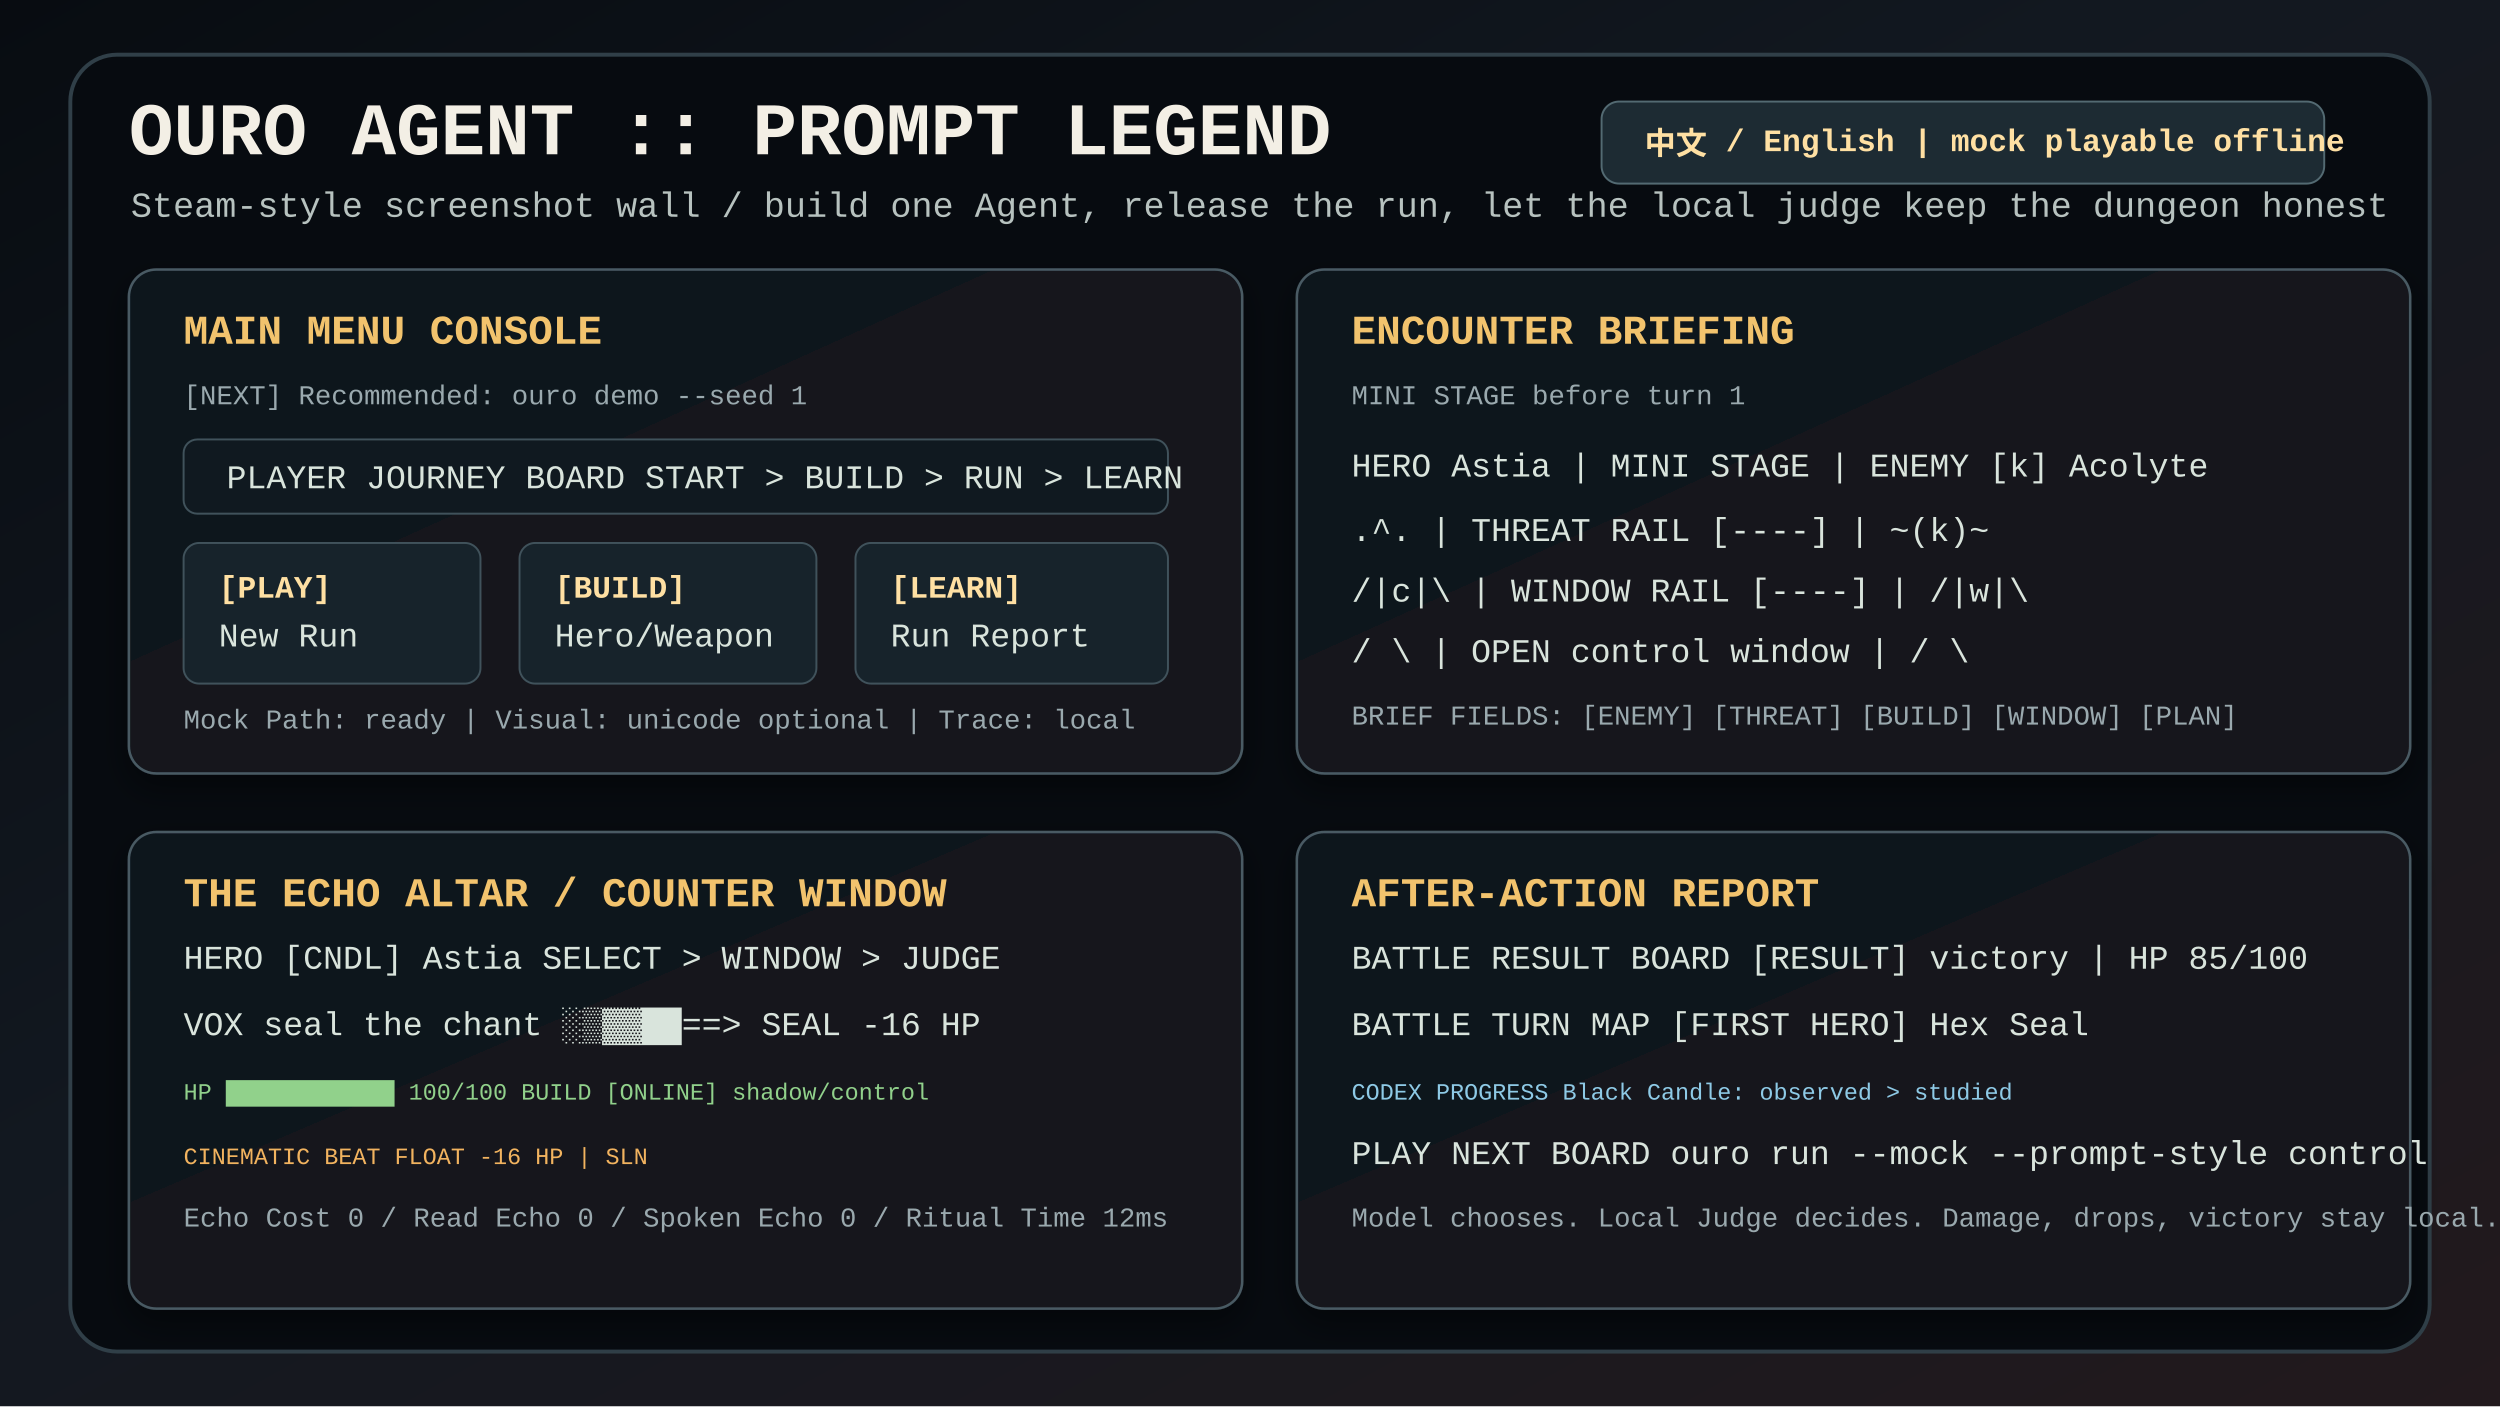
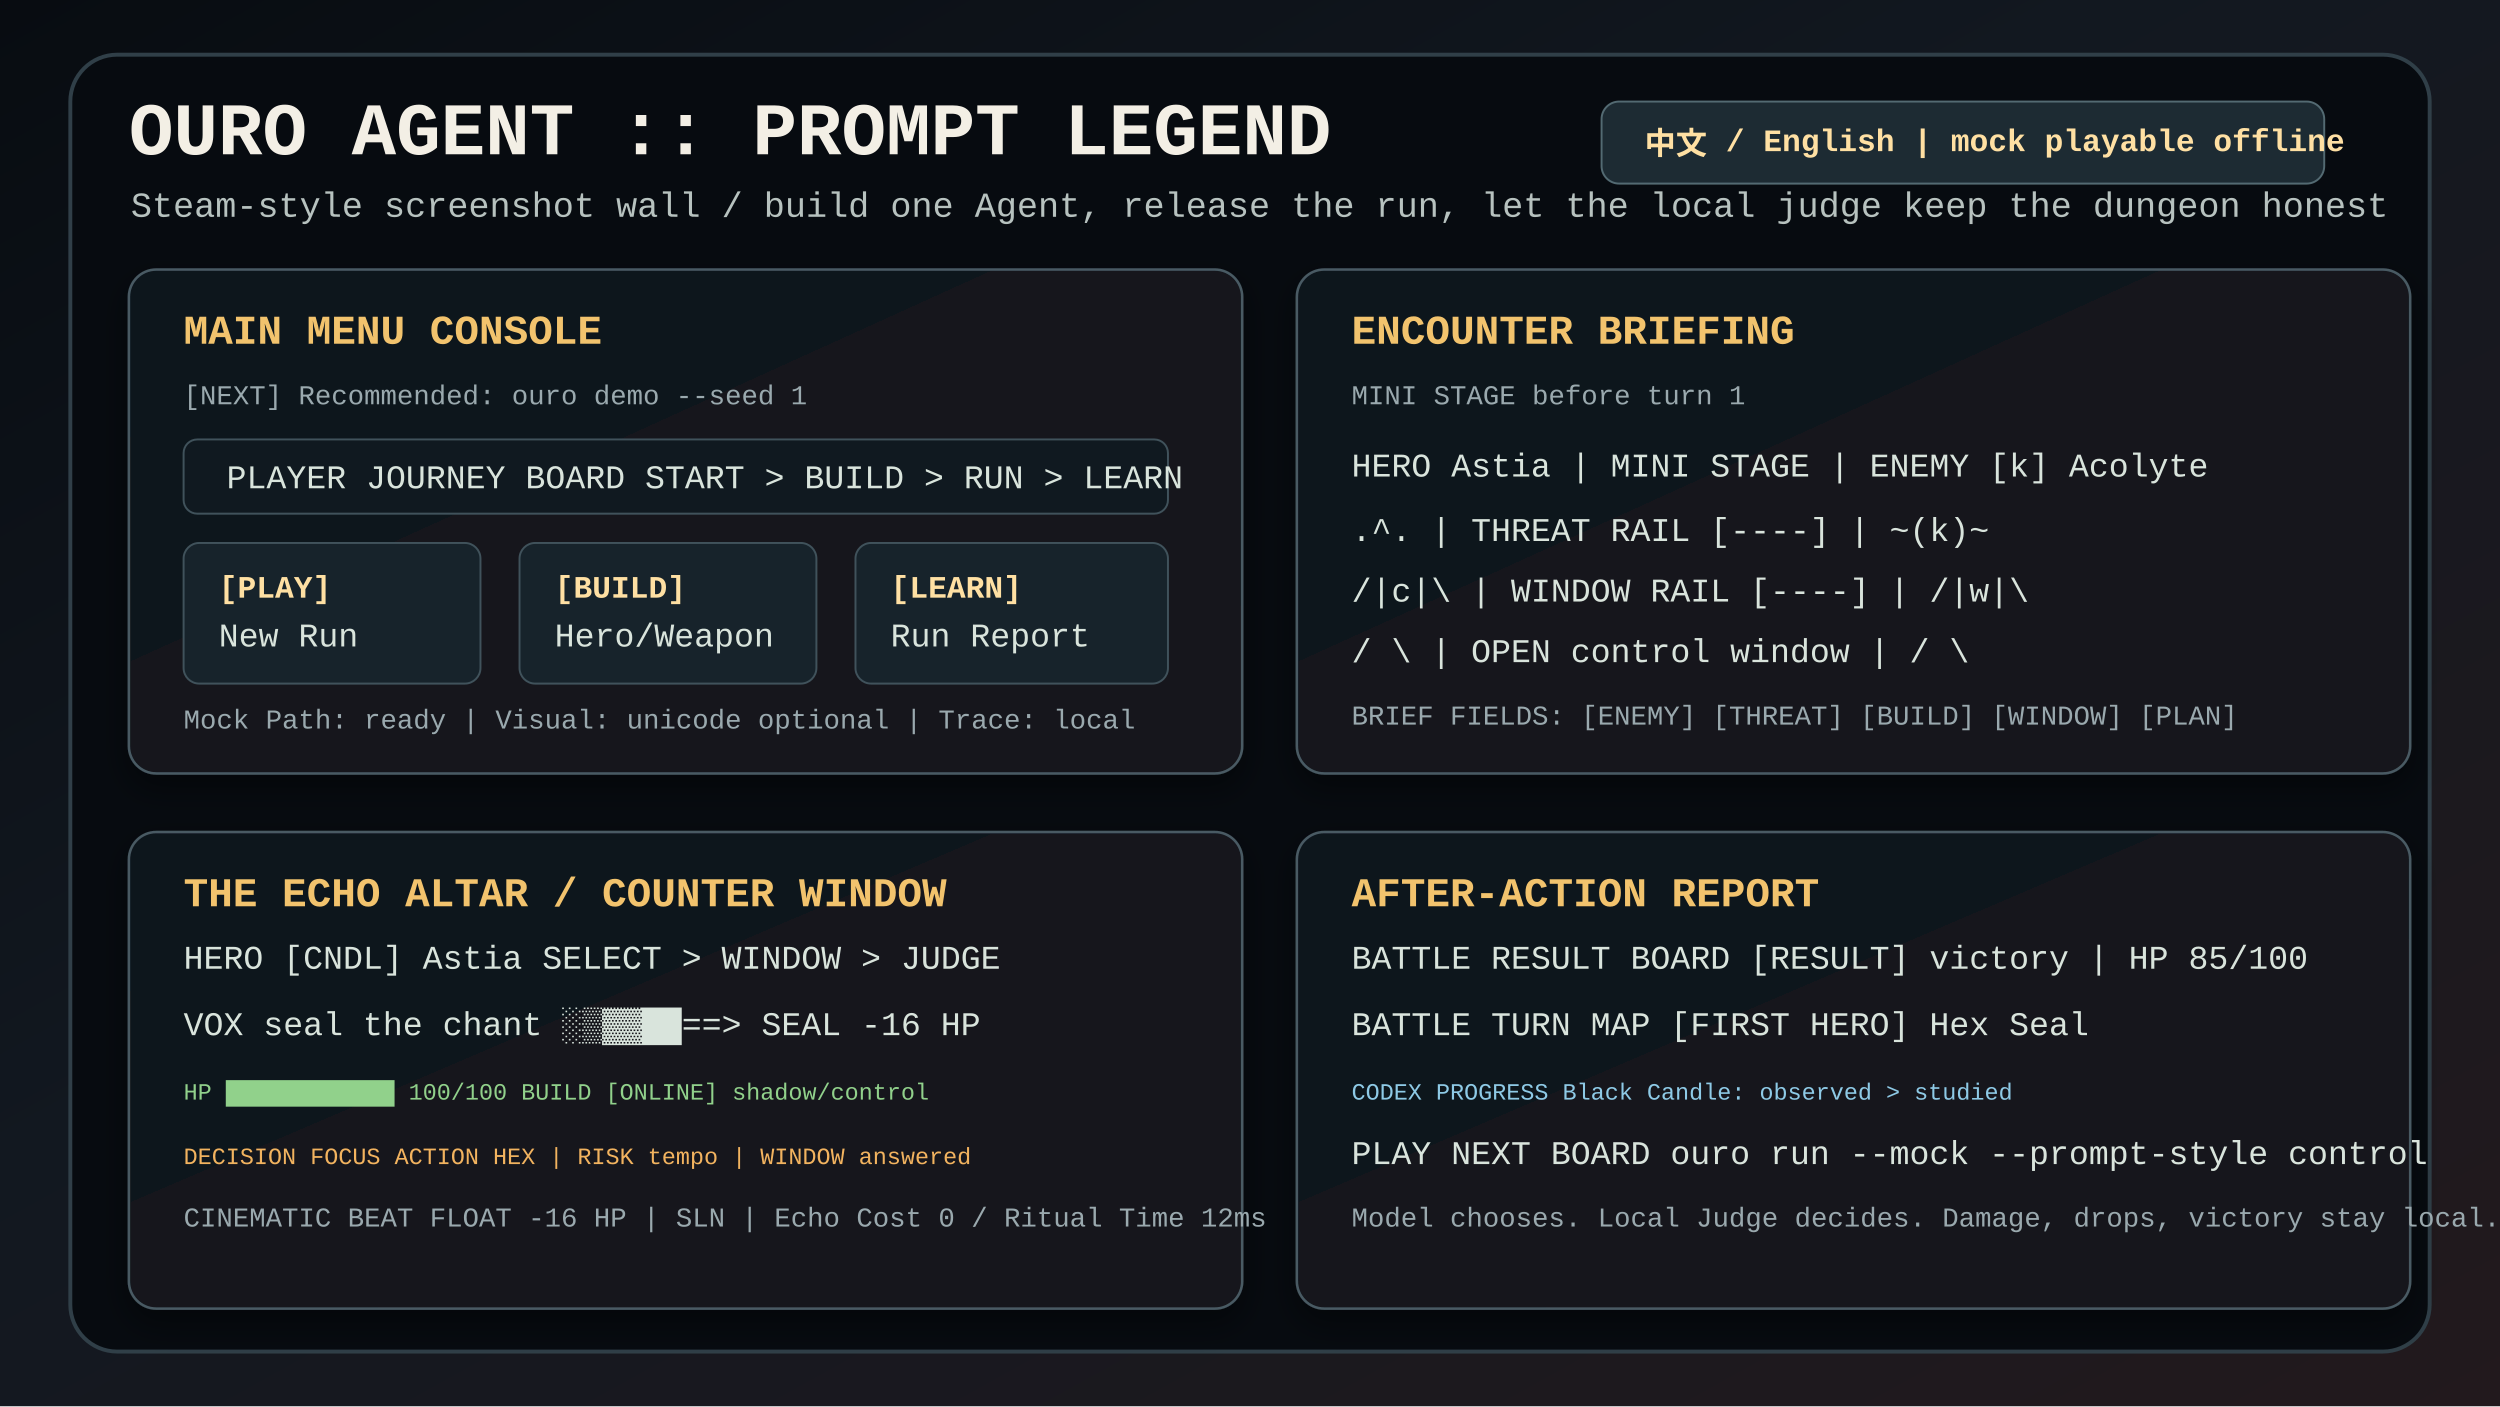
<svg xmlns="http://www.w3.org/2000/svg" width="1280" height="720" viewBox="0 0 1280 720" role="img" aria-labelledby="title desc">
  <defs>
    <linearGradient id="bg" x1="0" x2="1" y1="0" y2="1">
      <stop offset="0" stop-color="#080c11" />
      <stop offset="0.42" stop-color="#121820" />
      <stop offset="1" stop-color="#22191d" />
    </linearGradient>
    <linearGradient id="card" x1="0" x2="1" y1="0" y2="1">
      <stop offset="0" stop-color="#0e151d" />
      <stop offset="1" stop-color="#17151a" />
    </linearGradient>
    <filter id="shadow">
      <feDropShadow dx="0" dy="7" stdDeviation="8" flood-color="#000000" flood-opacity="0.42" />
    </filter>
    <style>
      .mono { font-family: ui-monospace, SFMono-Regular, Menlo, Consolas, "Liberation Mono", monospace; }
      .title { font-size: 38px; font-weight: 800; fill: #f3efe5; letter-spacing: 0; }
      .subtitle { font-size: 18px; fill: #b7c2bf; }
      .tag { font-size: 16px; fill: #ffe0a3; font-weight: 700; }
      .panel-title { font-size: 21px; fill: #f2c36d; font-weight: 800; }
      .line { font-size: 17px; fill: #d9e4dc; }
      .small { font-size: 14px; fill: #9aa9ae; }
      .cyan { fill: #8ecae6; }
      .green { fill: #91d18b; }
      .red { fill: #e07b73; }
      .gold { fill: #f2b35f; }
      .muted { fill: #65737a; }
      .card { fill: url(#card); stroke: #485a63; stroke-width: 1.3; rx: 14; filter: url(#shadow); }
      .rail { fill: #101920; stroke: #40525b; stroke-width: 1; rx: 7; }
      .soft { fill: #17232b; stroke: #40525b; stroke-width: 1; rx: 8; }
    </style>
  </defs>
  <rect width="1280" height="720" fill="url(#bg)" />
  <rect x="36" y="28" width="1208" height="664" rx="24" fill="#070b10" stroke="#303f48" stroke-width="2" />
  <text x="66" y="79" class="mono title">OURO AGENT :: PROMPT LEGEND</text>
  <text x="67" y="111" class="mono subtitle">Steam-style screenshot wall / build one Agent, release the run, let the local judge keep the dungeon honest</text>
  <rect x="820" y="52" width="370" height="42" rx="9" fill="#1d2b33" stroke="#536a72" />
  <text x="842" y="79" class="mono tag">中文 / English  |  mock playable offline</text>
  <rect x="66" y="138" width="570" height="258" class="card" />
  <text x="94" y="176" class="mono panel-title">MAIN MENU CONSOLE</text>
  <text x="94" y="207" class="mono small">[NEXT] Recommended: ouro demo --seed 1</text>
  <rect x="94" y="225" width="504" height="38" class="rail" />
  <text x="116" y="250" class="mono line">PLAYER JOURNEY BOARD  START &gt; BUILD &gt; RUN &gt; LEARN</text>
  <rect x="94" y="278" width="152" height="72" class="soft" />
  <text x="112" y="306" class="mono tag">[PLAY]</text>
  <text x="112" y="331" class="mono line">New Run</text>
  <rect x="266" y="278" width="152" height="72" class="soft" />
  <text x="284" y="306" class="mono tag">[BUILD]</text>
  <text x="284" y="331" class="mono line">Hero/Weapon</text>
  <rect x="438" y="278" width="160" height="72" class="soft" />
  <text x="456" y="306" class="mono tag">[LEARN]</text>
  <text x="456" y="331" class="mono line">Run Report</text>
  <text x="94" y="373" class="mono small">Mock Path: ready  |  Visual: unicode optional  |  Trace: local</text>
  <rect x="664" y="138" width="570" height="258" class="card" />
  <text x="692" y="176" class="mono panel-title">ENCOUNTER BRIEFING</text>
  <text x="692" y="207" class="mono small">MINI STAGE before turn 1</text>
  <text x="692" y="244" class="mono line">HERO Astia          | MINI STAGE          | ENEMY [k] Acolyte</text>
  <text x="692" y="277" class="mono line">  .^.               | THREAT RAIL [----]  |   ~(k)~</text>
  <text x="692" y="308" class="mono line"> /|c|\              | WINDOW RAIL [----]  |   /|w|\</text>
  <text x="692" y="339" class="mono line">  / \               | OPEN control window |    / \</text>
  <text x="692" y="371" class="mono small">BRIEF FIELDS: [ENEMY] [THREAT] [BUILD] [WINDOW] [PLAN]</text>
  <rect x="66" y="426" width="570" height="244" class="card" />
  <text x="94" y="464" class="mono panel-title">THE ECHO ALTAR / COUNTER WINDOW</text>
  <text x="94" y="496" class="mono line">HERO [CNDL] Astia        SELECT &gt; WINDOW &gt; JUDGE</text>
  <text x="94" y="530" class="mono line">VOX seal the chant       ░▒▓▓██==&gt;    SEAL -16 HP</text>
  <text x="94" y="563" class="mono green">HP ████████████ 100/100  BUILD [ONLINE] shadow/control</text>
-   <text x="94" y="596" class="mono gold">CINEMATIC BEAT  FLOAT -16 HP | SLN</text>
-   <text x="94" y="628" class="mono small">Echo Cost 0 / Read Echo 0 / Spoken Echo 0 / Ritual Time 12ms</text>
+   <text x="94" y="596" class="mono gold">DECISION FOCUS  ACTION HEX | RISK tempo | WINDOW answered</text>
+   <text x="94" y="628" class="mono small">CINEMATIC BEAT  FLOAT -16 HP | SLN  |  Echo Cost 0 / Ritual Time 12ms</text>
  <rect x="664" y="426" width="570" height="244" class="card" />
  <text x="692" y="464" class="mono panel-title">AFTER-ACTION REPORT</text>
  <text x="692" y="496" class="mono line">BATTLE RESULT BOARD  [RESULT] victory | HP 85/100</text>
  <text x="692" y="530" class="mono line">BATTLE TURN MAP      [FIRST HERO] Hex Seal</text>
  <text x="692" y="563" class="mono cyan">CODEX PROGRESS       Black Candle: observed &gt; studied</text>
  <text x="692" y="596" class="mono line">PLAY NEXT BOARD      ouro run --mock --prompt-style control</text>
  <text x="692" y="628" class="mono small">Model chooses. Local Judge decides. Damage, drops, victory stay local.</text>
</svg>
